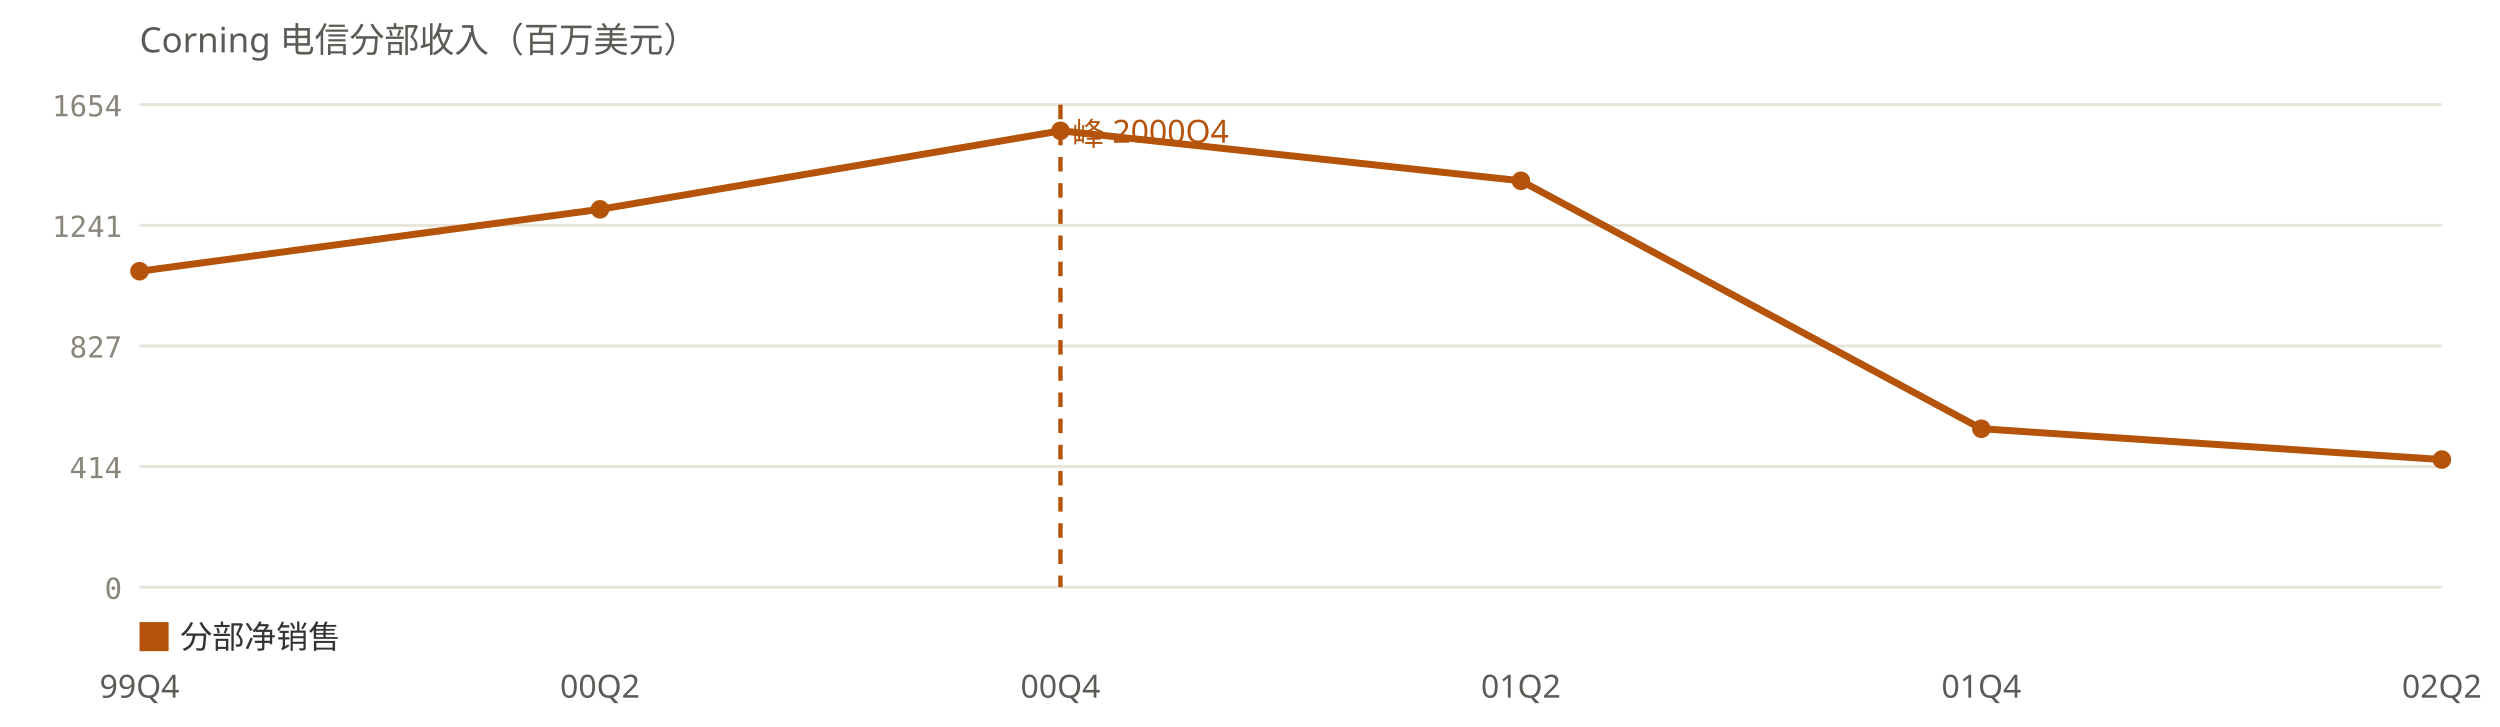
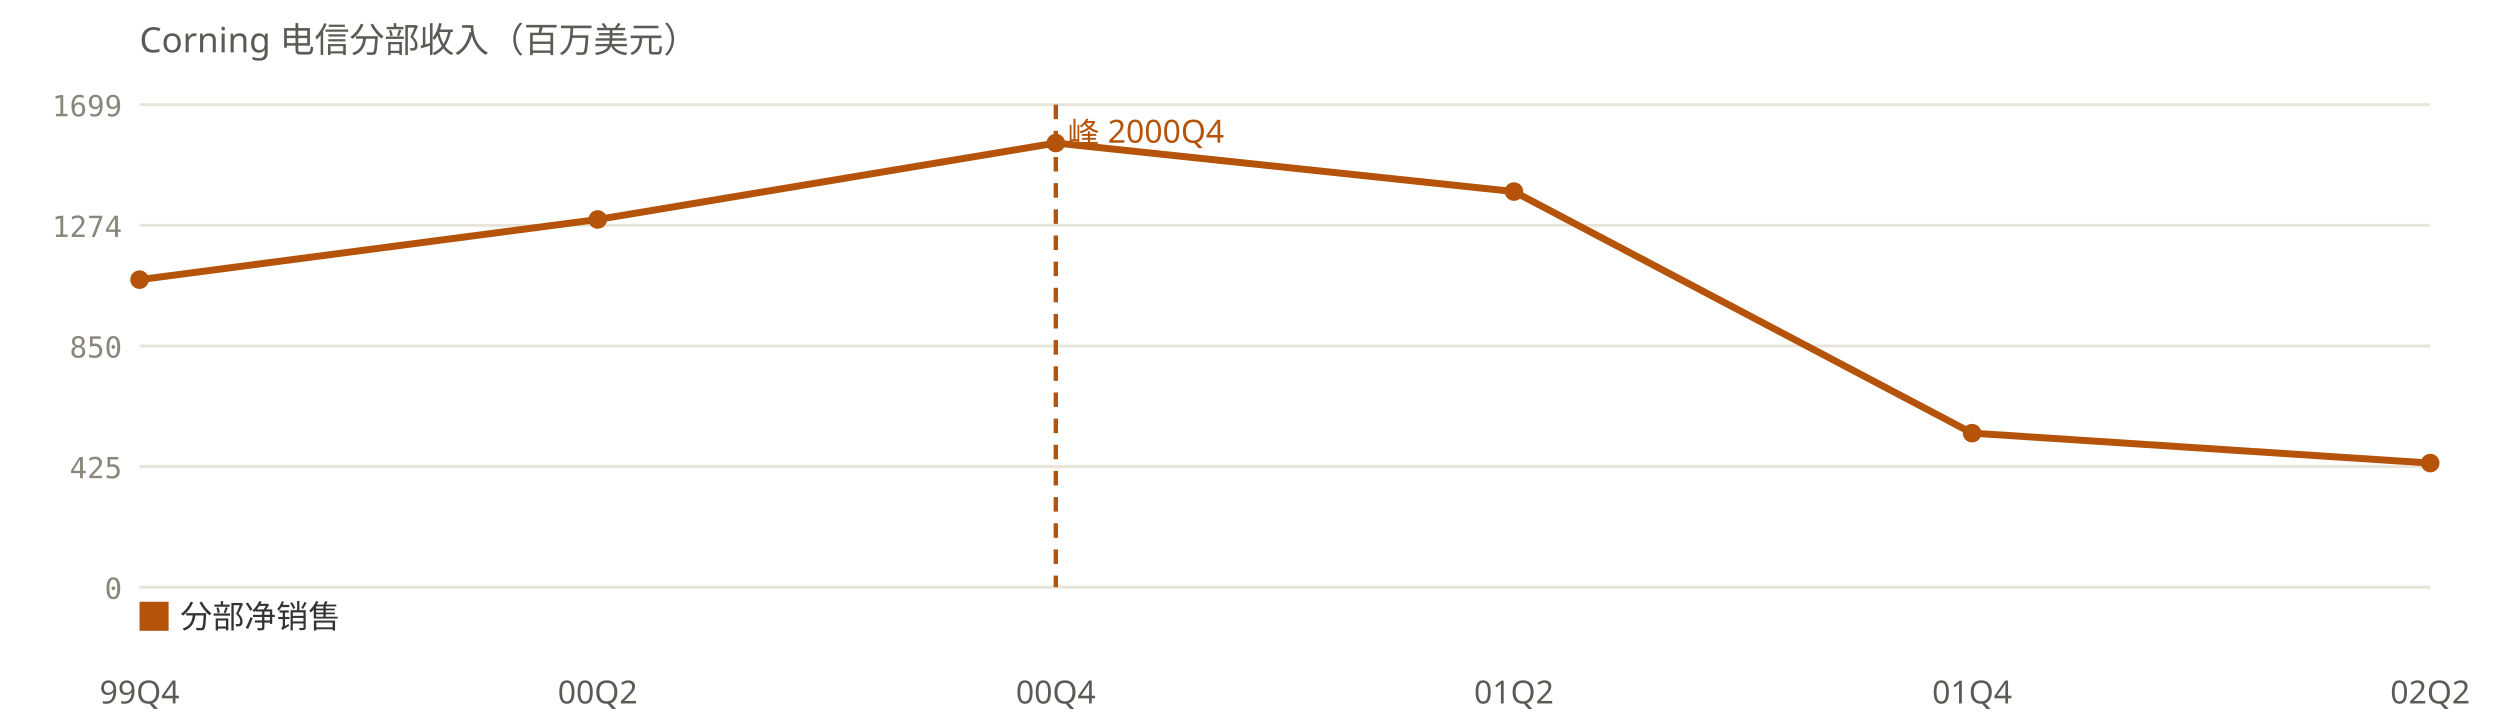
- <svg xmlns="http://www.w3.org/2000/svg" viewBox="0 0 860 250" role="img">
+ <svg xmlns="http://www.w3.org/2000/svg" viewBox="0 0 860 250" role="img" preserveAspectRatio="xMidYMid meet">
  <text x="48" y="18" fill="#5c5a55" font-size="12" font-family="sans-serif">Corning 电信分部收入（百万美元）</text>
-   <line x1="48" y1="36.0" x2="840" y2="36.0" stroke="#e8e4da" stroke-width="1" />
-   <text x="42" y="40.0" text-anchor="end" fill="#8a867c" font-size="10" font-family="monospace">1654</text>
-   <line x1="48" y1="77.5" x2="840" y2="77.5" stroke="#e8e4da" stroke-width="1" />
-   <text x="42" y="81.5" text-anchor="end" fill="#8a867c" font-size="10" font-family="monospace">1241</text>
-   <line x1="48" y1="119.0" x2="840" y2="119.0" stroke="#e8e4da" stroke-width="1" />
-   <text x="42" y="123.0" text-anchor="end" fill="#8a867c" font-size="10" font-family="monospace">827</text>
-   <line x1="48" y1="160.5" x2="840" y2="160.5" stroke="#e8e4da" stroke-width="1" />
-   <text x="42" y="164.5" text-anchor="end" fill="#8a867c" font-size="10" font-family="monospace">414</text>
-   <line x1="48" y1="202.0" x2="840" y2="202.0" stroke="#e8e4da" stroke-width="1" />
+   <line x1="48" y1="36.0" x2="836" y2="36.0" stroke="#e8e4da" stroke-width="1" />
+   <text x="42" y="40.0" text-anchor="end" fill="#8a867c" font-size="10" font-family="monospace">1699</text>
+   <line x1="48" y1="77.5" x2="836" y2="77.5" stroke="#e8e4da" stroke-width="1" />
+   <text x="42" y="81.5" text-anchor="end" fill="#8a867c" font-size="10" font-family="monospace">1274</text>
+   <line x1="48" y1="119.0" x2="836" y2="119.0" stroke="#e8e4da" stroke-width="1" />
+   <text x="42" y="123.0" text-anchor="end" fill="#8a867c" font-size="10" font-family="monospace">850</text>
+   <line x1="48" y1="160.5" x2="836" y2="160.5" stroke="#e8e4da" stroke-width="1" />
+   <text x="42" y="164.5" text-anchor="end" fill="#8a867c" font-size="10" font-family="monospace">425</text>
+   <line x1="48" y1="202.0" x2="836" y2="202.0" stroke="#e8e4da" stroke-width="1" />
  <text x="42" y="206.0" text-anchor="end" fill="#8a867c" font-size="10" font-family="monospace">0</text>
-   <polyline fill="none" stroke="#b45309" stroke-width="2.4" points="48.0,93.3 206.4,72.0 364.8,45.0 523.2,62.2 681.6,147.5 840.0,158.1" />
-   <circle cx="48.0" cy="93.3" r="3.2" fill="#b45309" />
-   <circle cx="206.4" cy="72.0" r="3.2" fill="#b45309" />
-   <circle cx="364.8" cy="45.0" r="3.2" fill="#b45309" />
-   <circle cx="523.2" cy="62.2" r="3.2" fill="#b45309" />
-   <circle cx="681.6" cy="147.5" r="3.2" fill="#b45309" />
-   <circle cx="840.0" cy="158.1" r="3.2" fill="#b45309" />
-   <text x="48.0" y="240" text-anchor="middle" fill="#5c5a55" font-size="11" font-family="sans-serif">99Q4</text>
-   <text x="206.4" y="240" text-anchor="middle" fill="#5c5a55" font-size="11" font-family="sans-serif">00Q2</text>
-   <text x="364.8" y="240" text-anchor="middle" fill="#5c5a55" font-size="11" font-family="sans-serif">00Q4</text>
-   <text x="523.2" y="240" text-anchor="middle" fill="#5c5a55" font-size="11" font-family="sans-serif">01Q2</text>
-   <text x="681.6" y="240" text-anchor="middle" fill="#5c5a55" font-size="11" font-family="sans-serif">01Q4</text>
-   <text x="840.0" y="240" text-anchor="middle" fill="#5c5a55" font-size="11" font-family="sans-serif">02Q2</text>
-   <rect x="48" y="214" width="10" height="10" fill="#b45309" />
-   <text x="62" y="223" fill="#333" font-size="11" font-family="sans-serif">分部净销售</text>
-   <line x1="364.8" y1="36" x2="364.8" y2="202" stroke="#b45309" stroke-width="1.5" stroke-dasharray="5 4" />
-   <text x="368.8" y="50" fill="#b45309" font-size="11" font-family="sans-serif">峰 2000Q4</text>
+   <polyline fill="none" stroke="#b45309" stroke-width="2.4" points="48.0,96.2 205.6,75.5 363.2,49.2 520.8,65.9 678.4,149.0 836.0,159.3" />
+   <circle cx="48.0" cy="96.2" r="3.2" fill="#b45309" />
+   <circle cx="205.6" cy="75.5" r="3.2" fill="#b45309" />
+   <circle cx="363.2" cy="49.2" r="3.2" fill="#b45309" />
+   <circle cx="520.8" cy="65.9" r="3.2" fill="#b45309" />
+   <circle cx="678.4" cy="149.0" r="3.2" fill="#b45309" />
+   <circle cx="836.0" cy="159.3" r="3.2" fill="#b45309" />
+   <text x="48.0" y="242" text-anchor="middle" fill="#5c5a55" font-size="11" font-family="sans-serif">99Q4</text>
+   <text x="205.6" y="242" text-anchor="middle" fill="#5c5a55" font-size="11" font-family="sans-serif">00Q2</text>
+   <text x="363.2" y="242" text-anchor="middle" fill="#5c5a55" font-size="11" font-family="sans-serif">00Q4</text>
+   <text x="520.8" y="242" text-anchor="middle" fill="#5c5a55" font-size="11" font-family="sans-serif">01Q2</text>
+   <text x="678.4" y="242" text-anchor="middle" fill="#5c5a55" font-size="11" font-family="sans-serif">01Q4</text>
+   <text x="836.0" y="242" text-anchor="middle" fill="#5c5a55" font-size="11" font-family="sans-serif">02Q2</text>
+   <rect x="48" y="207" width="10" height="10" fill="#b45309" />
+   <text x="62" y="216" fill="#333" font-size="11" font-family="sans-serif">分部净销售</text>
+   <line x1="363.2" y1="36" x2="363.2" y2="202" stroke="#b45309" stroke-width="1.5" stroke-dasharray="5 4" />
+   <text x="367.2" y="50" fill="#b45309" font-size="11" font-family="sans-serif">峰 2000Q4</text>
</svg>
